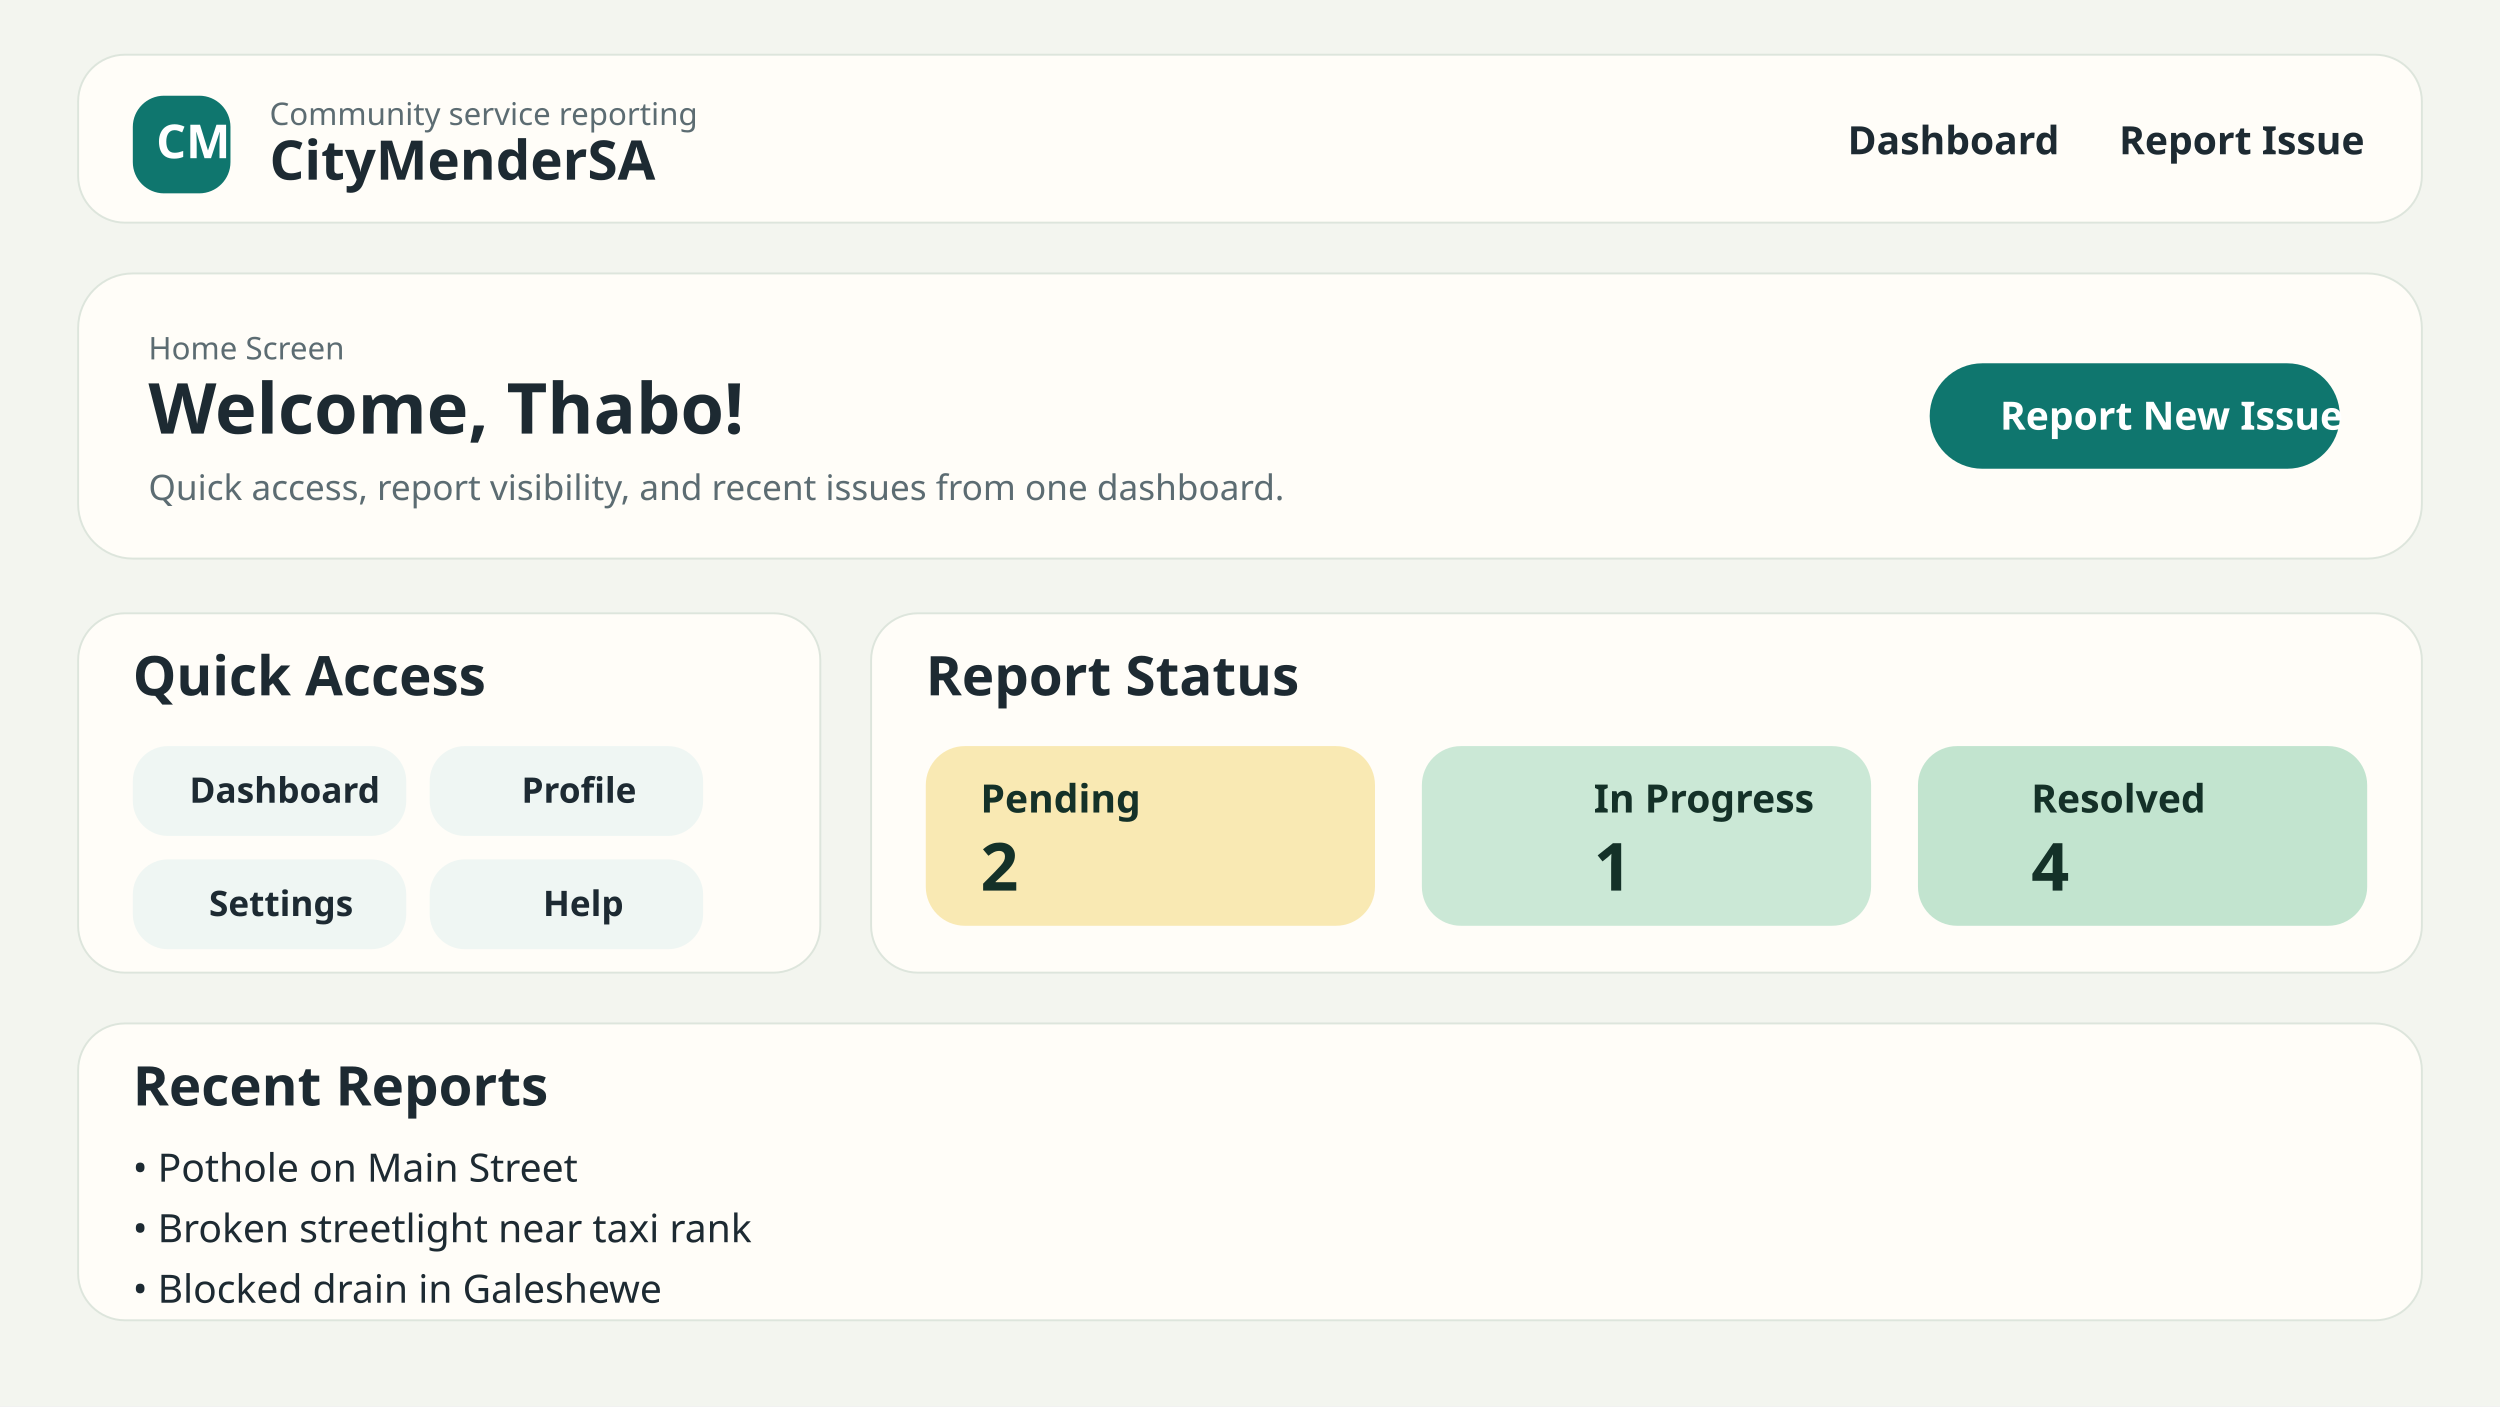
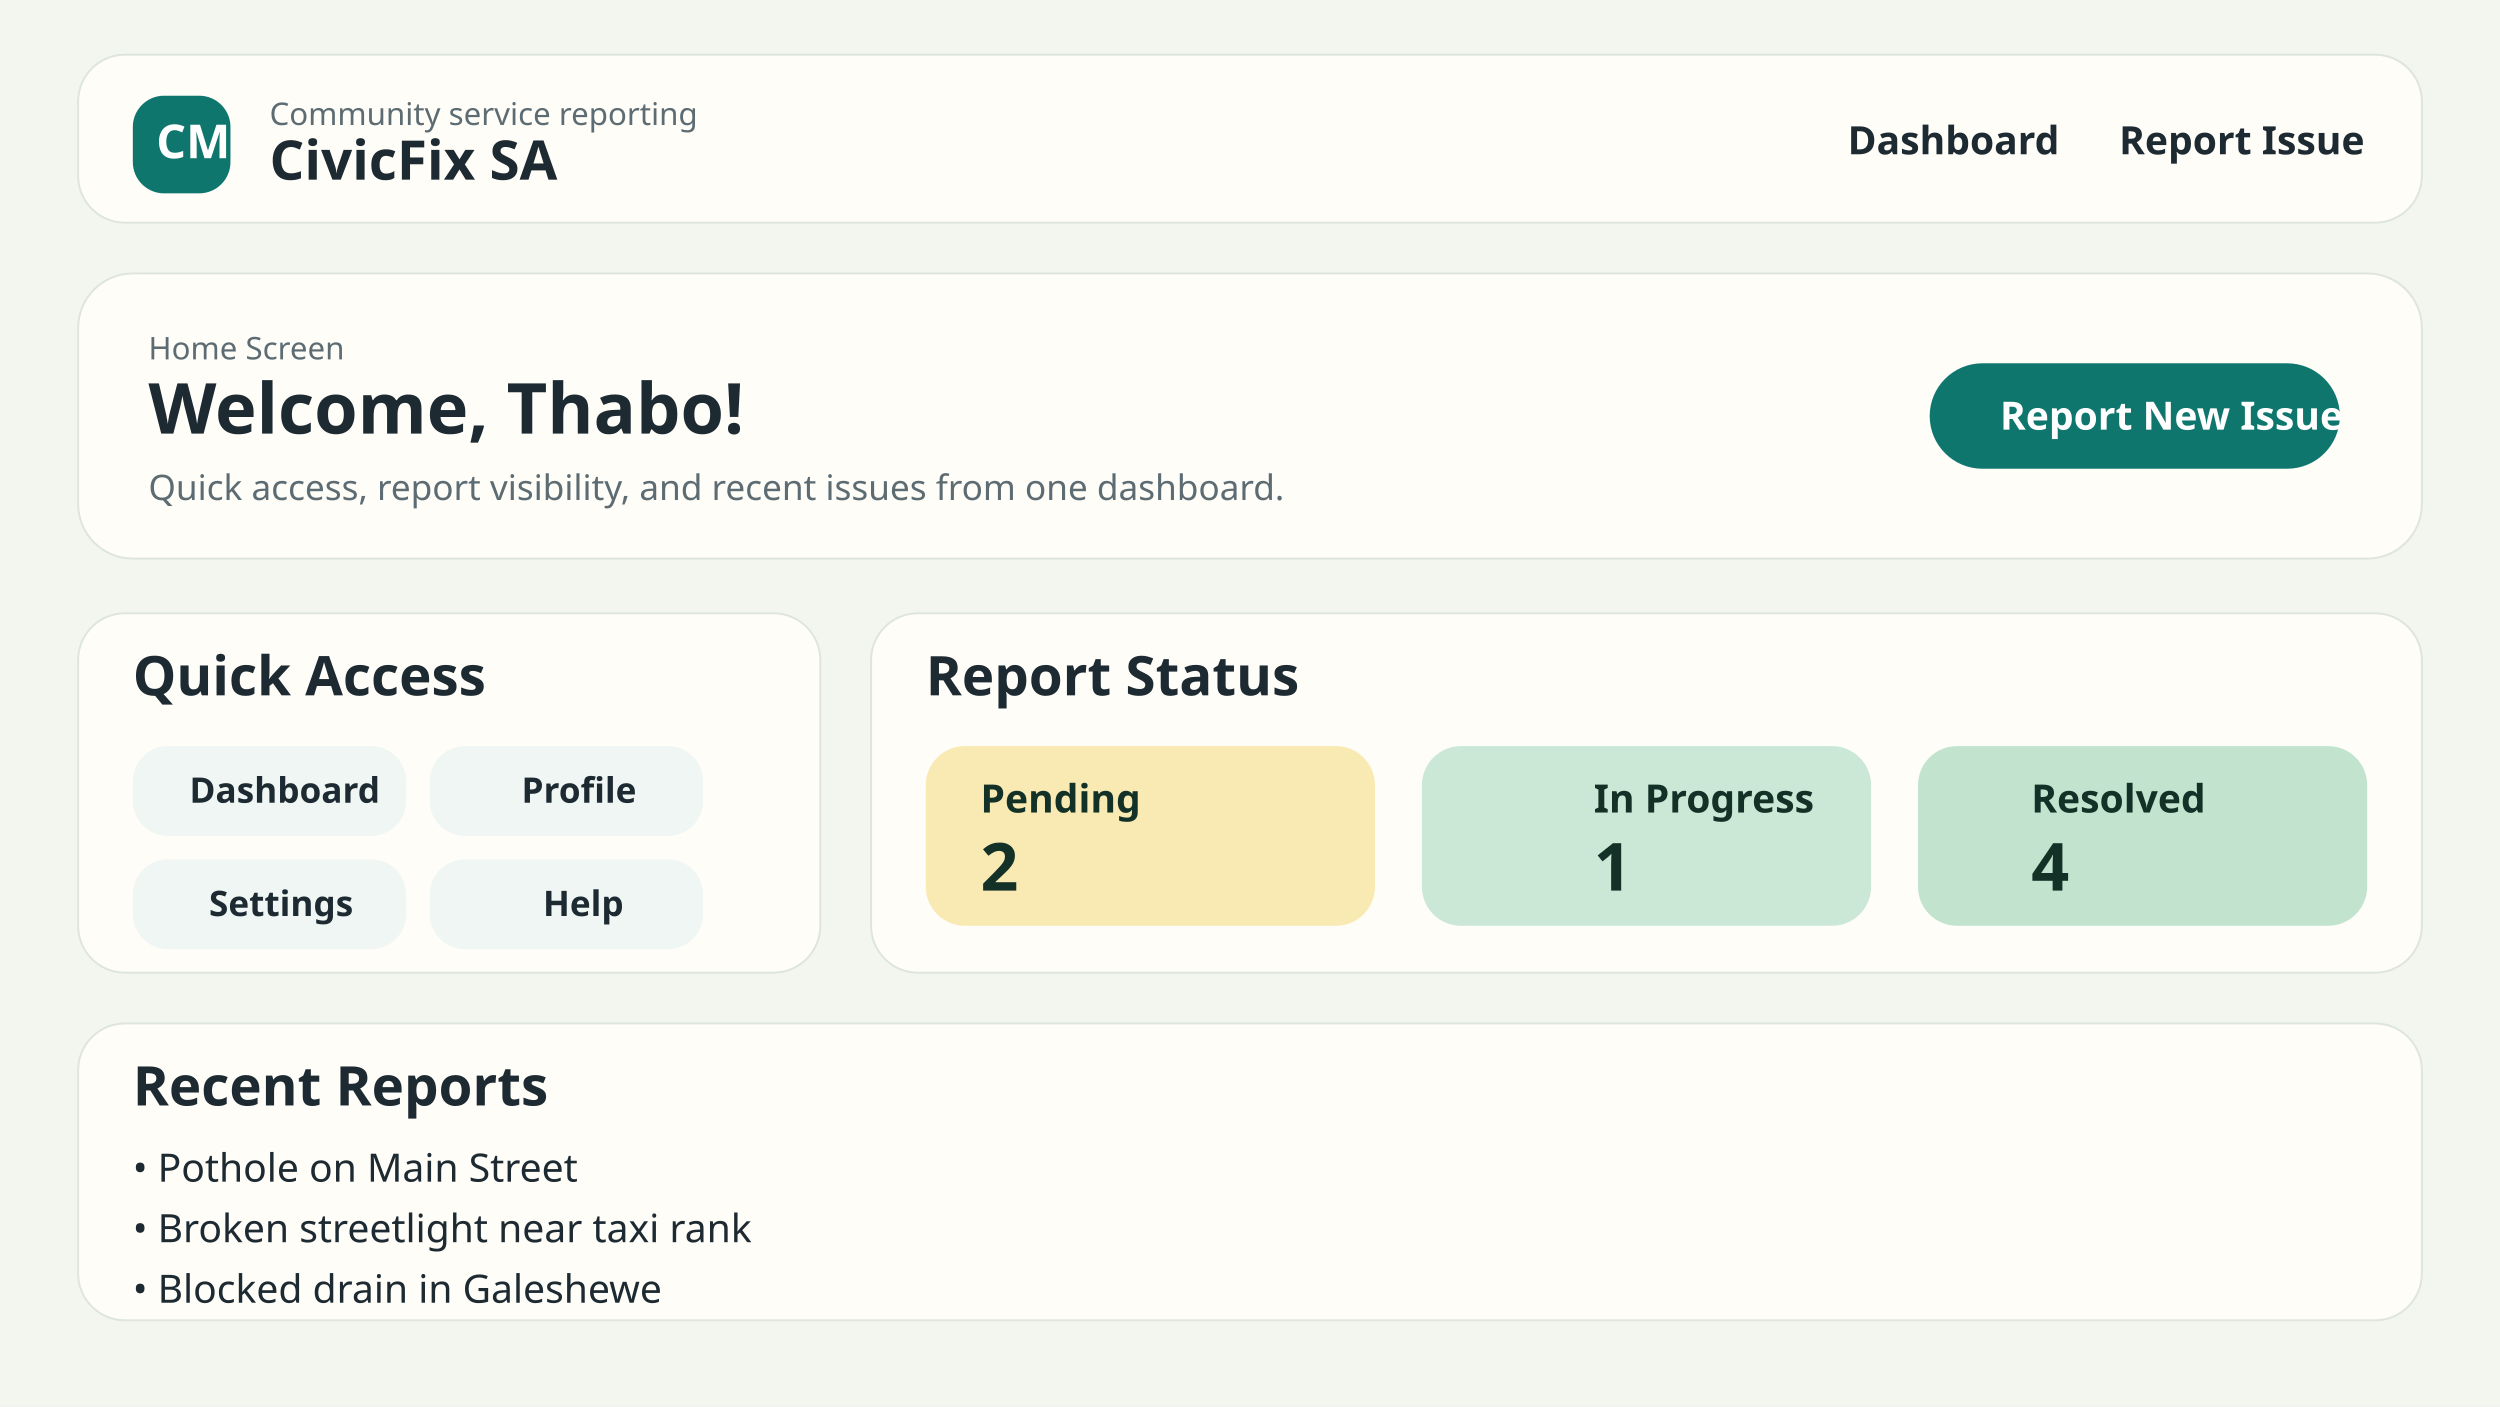
<svg xmlns="http://www.w3.org/2000/svg" width="1280" height="720" viewBox="0 0 1280 720" fill="none">
  <rect width="1280" height="720" fill="#F3F5EF" />
  <rect x="40" y="28" width="1200" height="86" rx="24" fill="#FFFDF8" stroke="#DDE5DC" />
  <rect x="68" y="49" width="50" height="50" rx="16" fill="#0F766E" />
  <text x="80" y="81" fill="white" font-family="Segoe UI" font-size="24" font-weight="700">CM</text>
  <text x="138" y="64" fill="#5C6C72" font-family="Segoe UI" font-size="16">Community service reporting</text>
-   <text x="138" y="92" fill="#1D2A32" font-family="Segoe UI" font-size="28" font-weight="700">CityMenderSA</text>
+   <text x="138" y="92" fill="#1D2A32" font-family="Segoe UI" font-size="28" font-weight="700">CivicFix SA</text>
  <text x="946" y="79" fill="#1D2A32" font-family="Segoe UI" font-size="20" font-weight="600">Dashboard</text>
  <text x="1085" y="79" fill="#1D2A32" font-family="Segoe UI" font-size="20" font-weight="600">Report Issue</text>
  <rect x="40" y="140" width="1200" height="146" rx="28" fill="#FFFDF8" stroke="#DDE5DC" />
  <text x="76" y="184" fill="#5C6C72" font-family="Segoe UI" font-size="16">Home Screen</text>
  <text x="76" y="222" fill="#1D2A32" font-family="Segoe UI" font-size="36" font-weight="700">Welcome, Thabo!</text>
  <text x="76" y="256" fill="#5C6C72" font-family="Segoe UI" font-size="18">Quick access, report visibility, and recent issues from one dashboard.</text>
  <rect x="988" y="186" width="210" height="54" rx="27" fill="#0F766E" />
  <text x="1024" y="220" fill="white" font-family="Segoe UI" font-size="20" font-weight="700">Report New Issue</text>
  <rect x="40" y="314" width="380" height="184" rx="24" fill="#FFFDF8" stroke="#DDE5DC" />
  <text x="68" y="356" fill="#1D2A32" font-family="Segoe UI" font-size="28" font-weight="700">Quick Access</text>
  <rect x="68" y="382" width="140" height="46" rx="18" fill="#EFF6F3" />
  <rect x="220" y="382" width="140" height="46" rx="18" fill="#EFF6F3" />
  <rect x="68" y="440" width="140" height="46" rx="18" fill="#EFF6F3" />
  <rect x="220" y="440" width="140" height="46" rx="18" fill="#EFF6F3" />
  <text x="97" y="411" fill="#1D2A32" font-family="Segoe UI" font-size="18" font-weight="600">Dashboard</text>
  <text x="267" y="411" fill="#1D2A32" font-family="Segoe UI" font-size="18" font-weight="600">Profile</text>
  <text x="107" y="469" fill="#1D2A32" font-family="Segoe UI" font-size="18" font-weight="600">Settings</text>
  <text x="278" y="469" fill="#1D2A32" font-family="Segoe UI" font-size="18" font-weight="600">Help</text>
  <rect x="446" y="314" width="794" height="184" rx="24" fill="#FFFDF8" stroke="#DDE5DC" />
  <text x="474" y="356" fill="#1D2A32" font-family="Segoe UI" font-size="28" font-weight="700">Report Status</text>
  <rect x="474" y="382" width="230" height="92" rx="20" fill="#F9E9B3" />
  <rect x="728" y="382" width="230" height="92" rx="20" fill="#CBE8D6" />
  <rect x="982" y="382" width="230" height="92" rx="20" fill="#C2E4CF" />
  <text x="502" y="416" fill="#143128" font-family="Segoe UI" font-size="20" font-weight="600">Pending</text>
  <text x="816" y="416" fill="#143128" font-family="Segoe UI" font-size="20" font-weight="600">In Progress</text>
  <text x="1040" y="416" fill="#143128" font-family="Segoe UI" font-size="20" font-weight="600">Resolved</text>
  <text x="502" y="456" fill="#143128" font-family="Segoe UI" font-size="34" font-weight="700">2</text>
  <text x="816" y="456" fill="#143128" font-family="Segoe UI" font-size="34" font-weight="700">1</text>
  <text x="1040" y="456" fill="#143128" font-family="Segoe UI" font-size="34" font-weight="700">4</text>
  <rect x="40" y="524" width="1200" height="152" rx="24" fill="#FFFDF8" stroke="#DDE5DC" />
  <text x="68" y="566" fill="#1D2A32" font-family="Segoe UI" font-size="28" font-weight="700">Recent Reports</text>
  <text x="68" y="605" fill="#1D2A32" font-family="Segoe UI" font-size="20">• Pothole on Main Street</text>
  <text x="68" y="636" fill="#1D2A32" font-family="Segoe UI" font-size="20">• Broken streetlight near taxi rank</text>
  <text x="68" y="667" fill="#1D2A32" font-family="Segoe UI" font-size="20">• Blocked drain in Galeshewe</text>
</svg>
